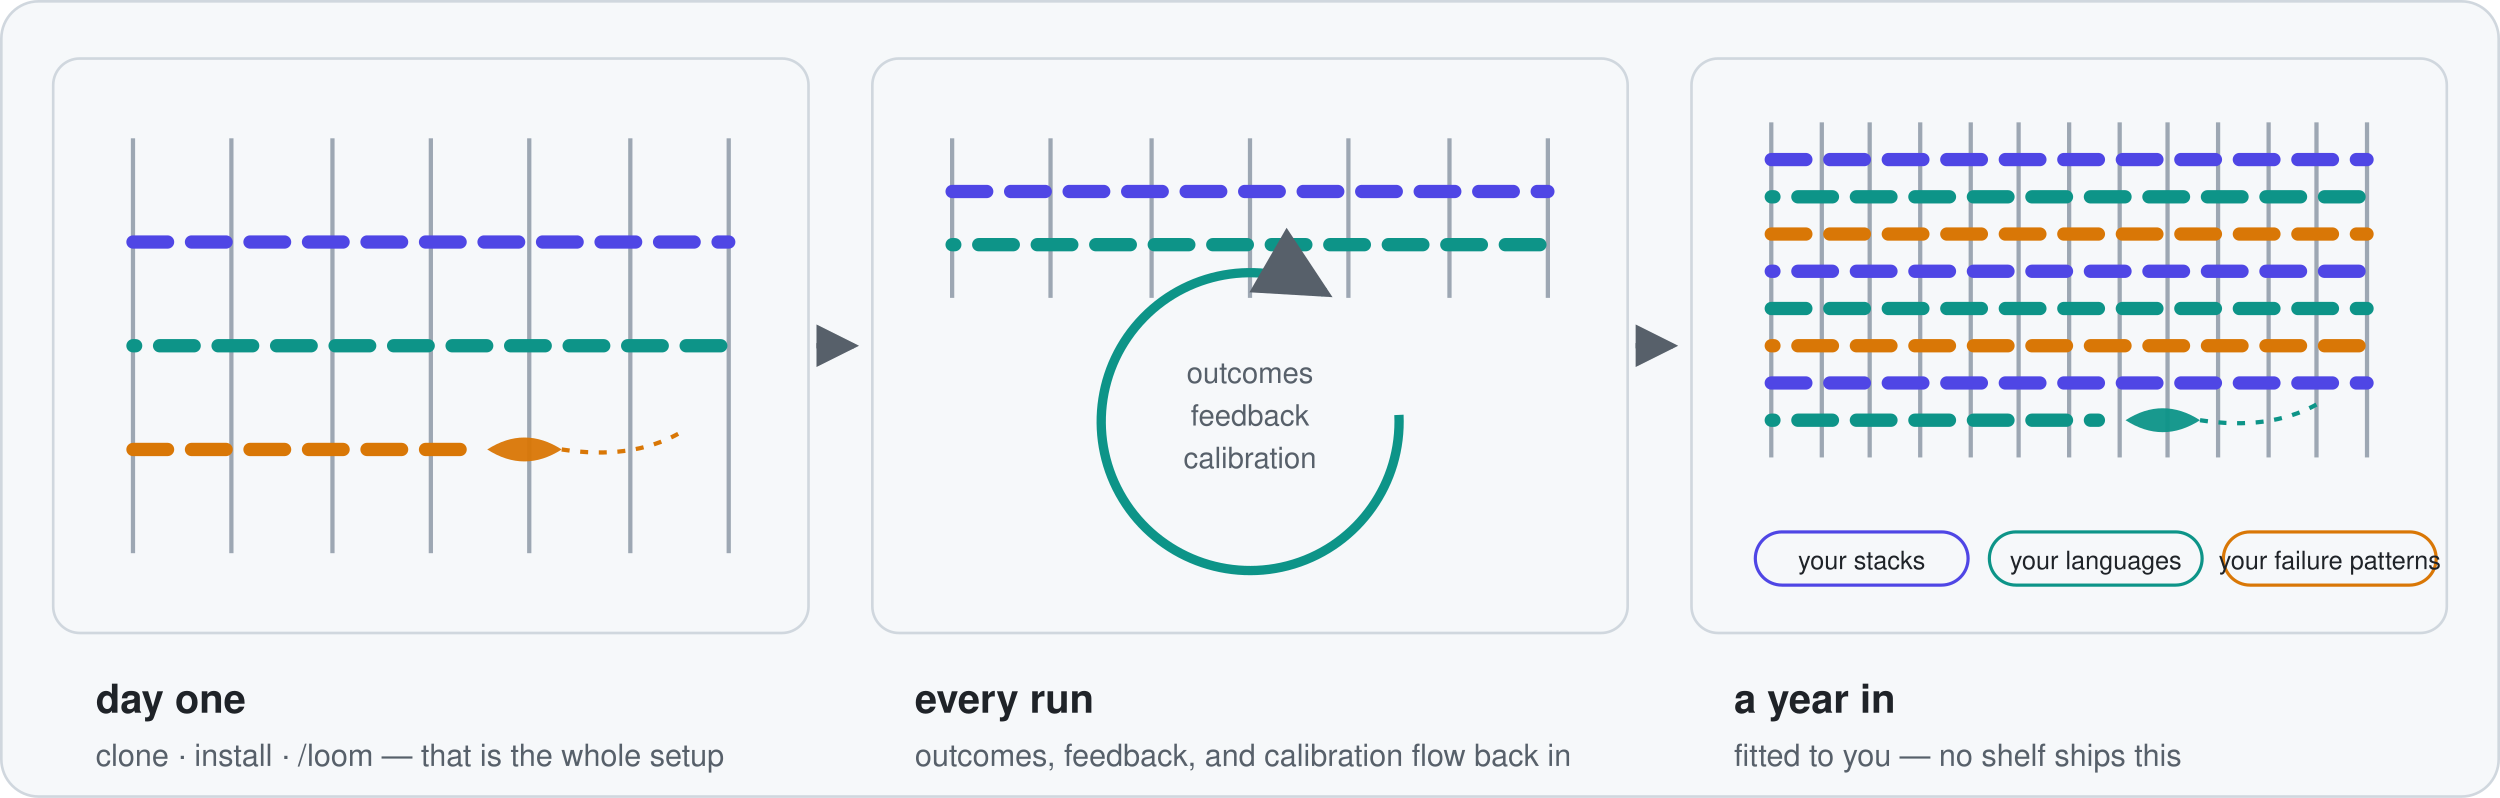
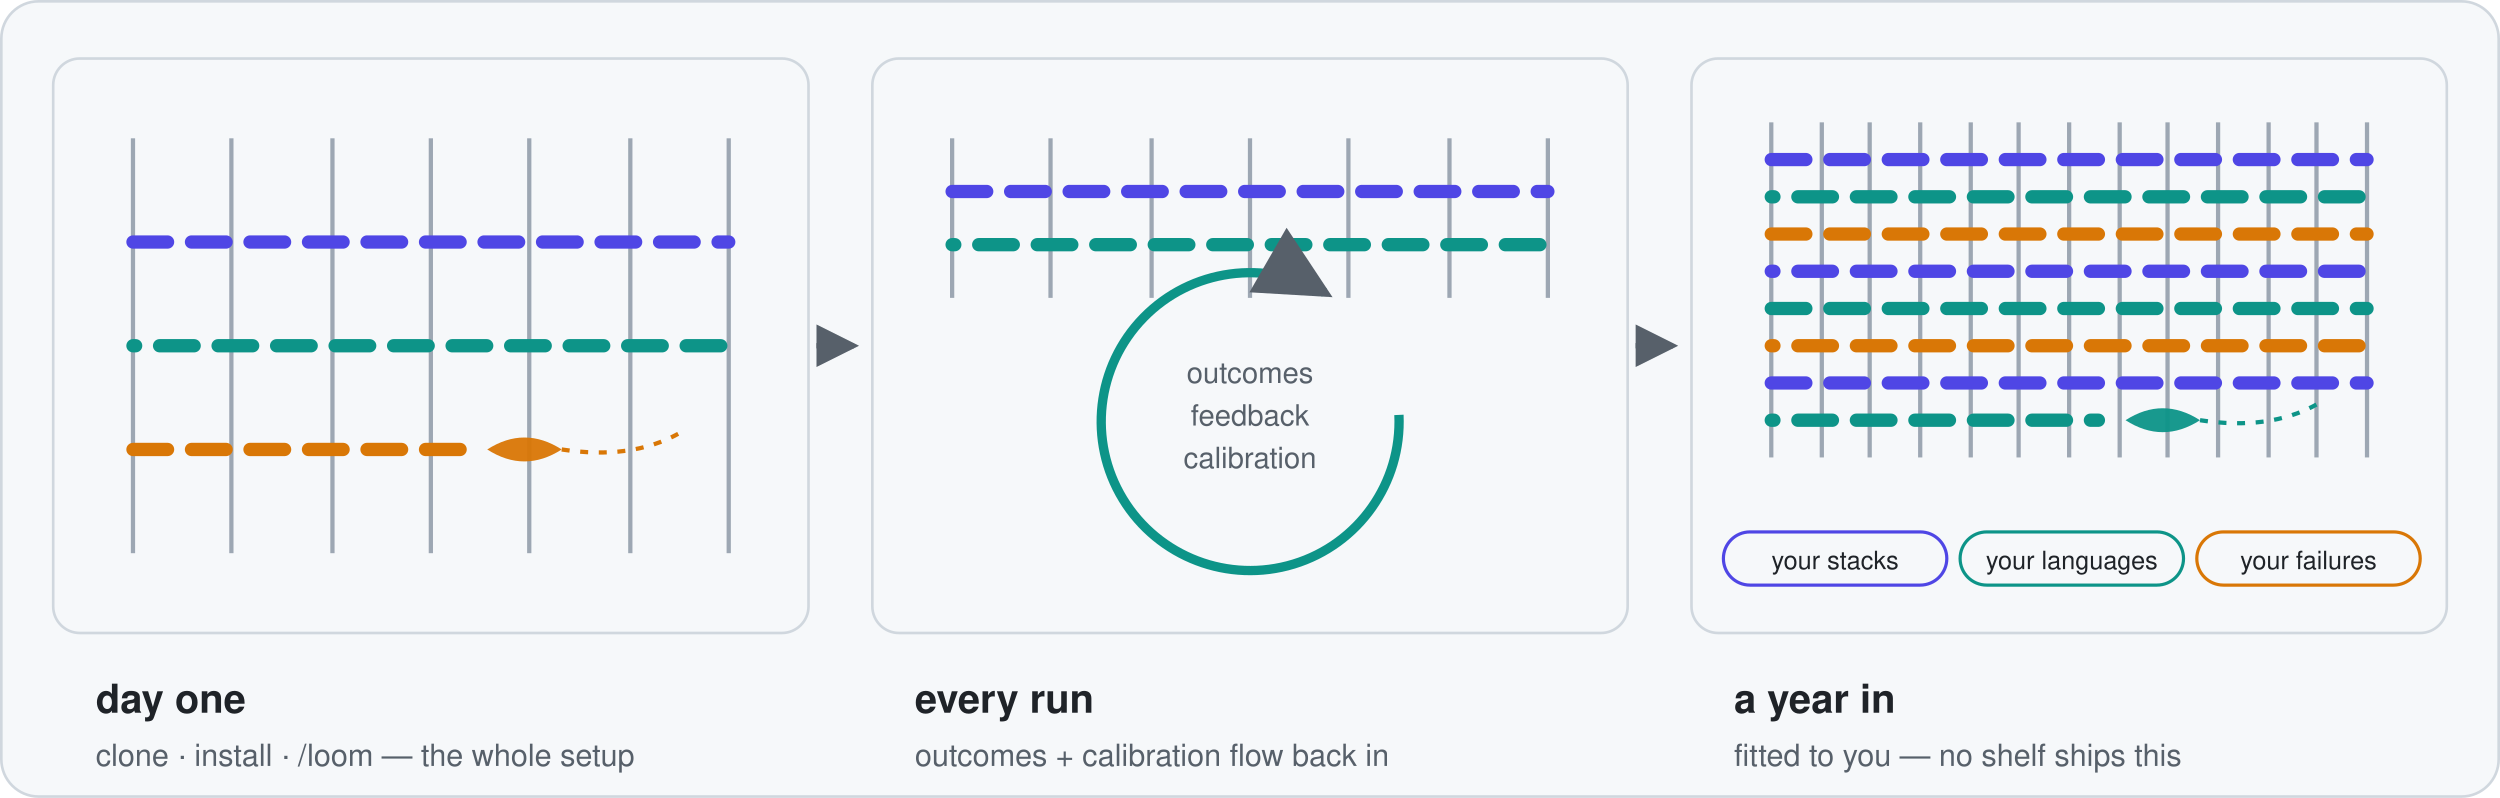
<svg xmlns="http://www.w3.org/2000/svg" viewBox="0 0 940 300" role="img" aria-label="a Loom compounds: day one, every run, a year in">
  <rect x="0.5" y="0.5" width="939" height="299" rx="14" fill="#f6f8fa" stroke="#d0d7de" />
  <defs>
    <marker id="gr" viewBox="0 0 8 8" refX="7" refY="4" markerWidth="8" markerHeight="8" orient="auto">
      <path d="M0,0 L8,4 L0,8 z" fill="#57606a" />
    </marker>
  </defs>
  <rect x="20" y="22" width="284" height="216" rx="10" fill="#f6f8fa" stroke="#d0d7de" />
  <text x="36" y="268" font-family="-apple-system,Segoe UI,Helvetica,Arial,sans-serif" font-size="15" font-weight="700" fill="#1f2328">day one</text>
-   <text x="36" y="288" font-family="-apple-system,Segoe UI,Helvetica,Arial,sans-serif" font-size="11.5" fill="#57606a">clone · install · /loom — that is the whole setup</text>
+   <text x="36" y="288" font-family="-apple-system,Segoe UI,Helvetica,Arial,sans-serif" font-size="11.5" fill="#57606a">clone · install · /loom — the whole setup</text>
  <line x1="307" y1="130.0" x2="321" y2="130.0" stroke="#57606a" stroke-width="2" marker-end="url(#gr)" />
  <rect x="328" y="22" width="284" height="216" rx="10" fill="#f6f8fa" stroke="#d0d7de" />
  <text x="344" y="268" font-family="-apple-system,Segoe UI,Helvetica,Arial,sans-serif" font-size="15" font-weight="700" fill="#1f2328">every run</text>
-   <text x="344" y="288" font-family="-apple-system,Segoe UI,Helvetica,Arial,sans-serif" font-size="11.5" fill="#57606a">outcomes, feedback, and calibration flow back in</text>
+   <text x="344" y="288" font-family="-apple-system,Segoe UI,Helvetica,Arial,sans-serif" font-size="11.5" fill="#57606a">outcomes + calibration flow back in</text>
  <line x1="615" y1="130.0" x2="629" y2="130.0" stroke="#57606a" stroke-width="2" marker-end="url(#gr)" />
  <rect x="636" y="22" width="284" height="216" rx="10" fill="#f6f8fa" stroke="#d0d7de" />
  <text x="652" y="268" font-family="-apple-system,Segoe UI,Helvetica,Arial,sans-serif" font-size="15" font-weight="700" fill="#1f2328">a year in</text>
  <text x="652" y="288" font-family="-apple-system,Segoe UI,Helvetica,Arial,sans-serif" font-size="11.5" fill="#57606a">fitted to you — no shelf ships this</text>
  <line x1="50" y1="52" x2="50" y2="208" stroke="#9da7b3" stroke-width="1.6" />
  <line x1="87" y1="52" x2="87" y2="208" stroke="#9da7b3" stroke-width="1.6" />
  <line x1="125" y1="52" x2="125" y2="208" stroke="#9da7b3" stroke-width="1.6" />
  <line x1="162" y1="52" x2="162" y2="208" stroke="#9da7b3" stroke-width="1.6" />
  <line x1="199" y1="52" x2="199" y2="208" stroke="#9da7b3" stroke-width="1.6" />
  <line x1="237" y1="52" x2="237" y2="208" stroke="#9da7b3" stroke-width="1.6" />
  <line x1="274" y1="52" x2="274" y2="208" stroke="#9da7b3" stroke-width="1.6" />
  <line x1="50" y1="91" x2="274" y2="91" stroke="#4f46e5" stroke-width="5" stroke-linecap="round" stroke-dasharray="13 9" stroke-dashoffset="0" />
  <line x1="50" y1="130" x2="274" y2="130" stroke="#0d9488" stroke-width="5" stroke-linecap="round" stroke-dasharray="13 9" stroke-dashoffset="12" />
  <line x1="50" y1="169" x2="173" y2="169" stroke="#d97706" stroke-width="5" stroke-linecap="round" stroke-dasharray="13 9" stroke-dashoffset="0" />
  <path d="M183.2 169.0 q14 -9 28 0 q-14 9 -28 0 z" fill="#d97706" opacity="0.95" />
  <path d="M211.2 169.0 q26 4 44 -6" stroke="#d97706" stroke-width="1.6" fill="none" stroke-dasharray="3 4" />
  <line x1="358" y1="52" x2="358" y2="112" stroke="#9da7b3" stroke-width="1.6" />
  <line x1="395" y1="52" x2="395" y2="112" stroke="#9da7b3" stroke-width="1.6" />
  <line x1="433" y1="52" x2="433" y2="112" stroke="#9da7b3" stroke-width="1.6" />
  <line x1="470" y1="52" x2="470" y2="112" stroke="#9da7b3" stroke-width="1.6" />
  <line x1="507" y1="52" x2="507" y2="112" stroke="#9da7b3" stroke-width="1.6" />
  <line x1="545" y1="52" x2="545" y2="112" stroke="#9da7b3" stroke-width="1.6" />
  <line x1="582" y1="52" x2="582" y2="112" stroke="#9da7b3" stroke-width="1.6" />
  <line x1="358" y1="72" x2="582" y2="72" stroke="#4f46e5" stroke-width="5" stroke-linecap="round" stroke-dasharray="13 9" stroke-dashoffset="0" />
  <line x1="358" y1="92" x2="582" y2="92" stroke="#0d9488" stroke-width="5" stroke-linecap="round" stroke-dasharray="13 9" stroke-dashoffset="12" />
  <path d="M 526.0 156.0 A 56 56 0 1 1 498.0 110.0" fill="none" stroke="#0d9488" stroke-width="3.5" marker-end="url(#gr)" />
  <text x="470.0" y="144.0" font-family="-apple-system,Segoe UI,Helvetica,Arial,sans-serif" font-size="11" text-anchor="middle" fill="#57606a">outcomes</text>
  <text x="470.0" y="160.0" font-family="-apple-system,Segoe UI,Helvetica,Arial,sans-serif" font-size="11" text-anchor="middle" fill="#57606a">feedback</text>
  <text x="470.0" y="176.0" font-family="-apple-system,Segoe UI,Helvetica,Arial,sans-serif" font-size="11" text-anchor="middle" fill="#57606a">calibration</text>
  <line x1="666" y1="46" x2="666" y2="172" stroke="#9da7b3" stroke-width="1.6" />
  <line x1="685" y1="46" x2="685" y2="172" stroke="#9da7b3" stroke-width="1.6" />
  <line x1="703" y1="46" x2="703" y2="172" stroke="#9da7b3" stroke-width="1.6" />
  <line x1="722" y1="46" x2="722" y2="172" stroke="#9da7b3" stroke-width="1.6" />
  <line x1="741" y1="46" x2="741" y2="172" stroke="#9da7b3" stroke-width="1.6" />
  <line x1="759" y1="46" x2="759" y2="172" stroke="#9da7b3" stroke-width="1.6" />
  <line x1="778" y1="46" x2="778" y2="172" stroke="#9da7b3" stroke-width="1.6" />
  <line x1="797" y1="46" x2="797" y2="172" stroke="#9da7b3" stroke-width="1.6" />
  <line x1="815" y1="46" x2="815" y2="172" stroke="#9da7b3" stroke-width="1.6" />
  <line x1="834" y1="46" x2="834" y2="172" stroke="#9da7b3" stroke-width="1.6" />
  <line x1="853" y1="46" x2="853" y2="172" stroke="#9da7b3" stroke-width="1.6" />
  <line x1="871" y1="46" x2="871" y2="172" stroke="#9da7b3" stroke-width="1.6" />
  <line x1="890" y1="46" x2="890" y2="172" stroke="#9da7b3" stroke-width="1.6" />
  <line x1="666" y1="60" x2="890" y2="60" stroke="#4f46e5" stroke-width="5" stroke-linecap="round" stroke-dasharray="13 9" stroke-dashoffset="0" />
  <line x1="666" y1="74" x2="890" y2="74" stroke="#0d9488" stroke-width="5" stroke-linecap="round" stroke-dasharray="13 9" stroke-dashoffset="12" />
  <line x1="666" y1="88" x2="890" y2="88" stroke="#d97706" stroke-width="5" stroke-linecap="round" stroke-dasharray="13 9" stroke-dashoffset="0" />
  <line x1="666" y1="102" x2="890" y2="102" stroke="#4f46e5" stroke-width="5" stroke-linecap="round" stroke-dasharray="13 9" stroke-dashoffset="12" />
  <line x1="666" y1="116" x2="890" y2="116" stroke="#0d9488" stroke-width="5" stroke-linecap="round" stroke-dasharray="13 9" stroke-dashoffset="0" />
  <line x1="666" y1="130" x2="890" y2="130" stroke="#d97706" stroke-width="5" stroke-linecap="round" stroke-dasharray="13 9" stroke-dashoffset="12" />
  <line x1="666" y1="144" x2="890" y2="144" stroke="#4f46e5" stroke-width="5" stroke-linecap="round" stroke-dasharray="13 9" stroke-dashoffset="0" />
  <line x1="666" y1="158" x2="789" y2="158" stroke="#0d9488" stroke-width="5" stroke-linecap="round" stroke-dasharray="13 9" stroke-dashoffset="12" />
  <path d="M799.2 158.0 q14 -9 28 0 q-14 9 -28 0 z" fill="#0d9488" opacity="0.95" />
  <path d="M827.2 158.0 q26 4 44 -6" stroke="#0d9488" stroke-width="1.6" fill="none" stroke-dasharray="3 4" />
-   <rect x="660" y="200" width="80" height="20" rx="10" fill="#f6f8fa" stroke="#4f46e5" stroke-width="1.2" />
-   <text x="700" y="214" font-family="-apple-system,Segoe UI,Helvetica,Arial,sans-serif" font-size="9.5" text-anchor="middle" fill="#1f2328">your stacks</text>
-   <rect x="748" y="200" width="80" height="20" rx="10" fill="#f6f8fa" stroke="#0d9488" stroke-width="1.2" />
-   <text x="788" y="214" font-family="-apple-system,Segoe UI,Helvetica,Arial,sans-serif" font-size="9.5" text-anchor="middle" fill="#1f2328">your languages</text>
-   <rect x="836" y="200" width="80" height="20" rx="10" fill="#f6f8fa" stroke="#d97706" stroke-width="1.2" />
-   <text x="876" y="214" font-family="-apple-system,Segoe UI,Helvetica,Arial,sans-serif" font-size="9.5" text-anchor="middle" fill="#1f2328">your failure patterns</text>
+   <rect x="648" y="200" width="84" height="20" rx="10" fill="#f6f8fa" stroke="#4f46e5" stroke-width="1.2" />
+   <text x="690" y="214" font-family="-apple-system,Segoe UI,Helvetica,Arial,sans-serif" font-size="9.5" text-anchor="middle" fill="#1f2328">your stacks</text>
+   <rect x="737" y="200" width="84" height="20" rx="10" fill="#f6f8fa" stroke="#0d9488" stroke-width="1.2" />
+   <text x="779" y="214" font-family="-apple-system,Segoe UI,Helvetica,Arial,sans-serif" font-size="9.5" text-anchor="middle" fill="#1f2328">your languages</text>
+   <rect x="826" y="200" width="84" height="20" rx="10" fill="#f6f8fa" stroke="#d97706" stroke-width="1.2" />
+   <text x="868" y="214" font-family="-apple-system,Segoe UI,Helvetica,Arial,sans-serif" font-size="9.5" text-anchor="middle" fill="#1f2328">your failures</text>
</svg>
